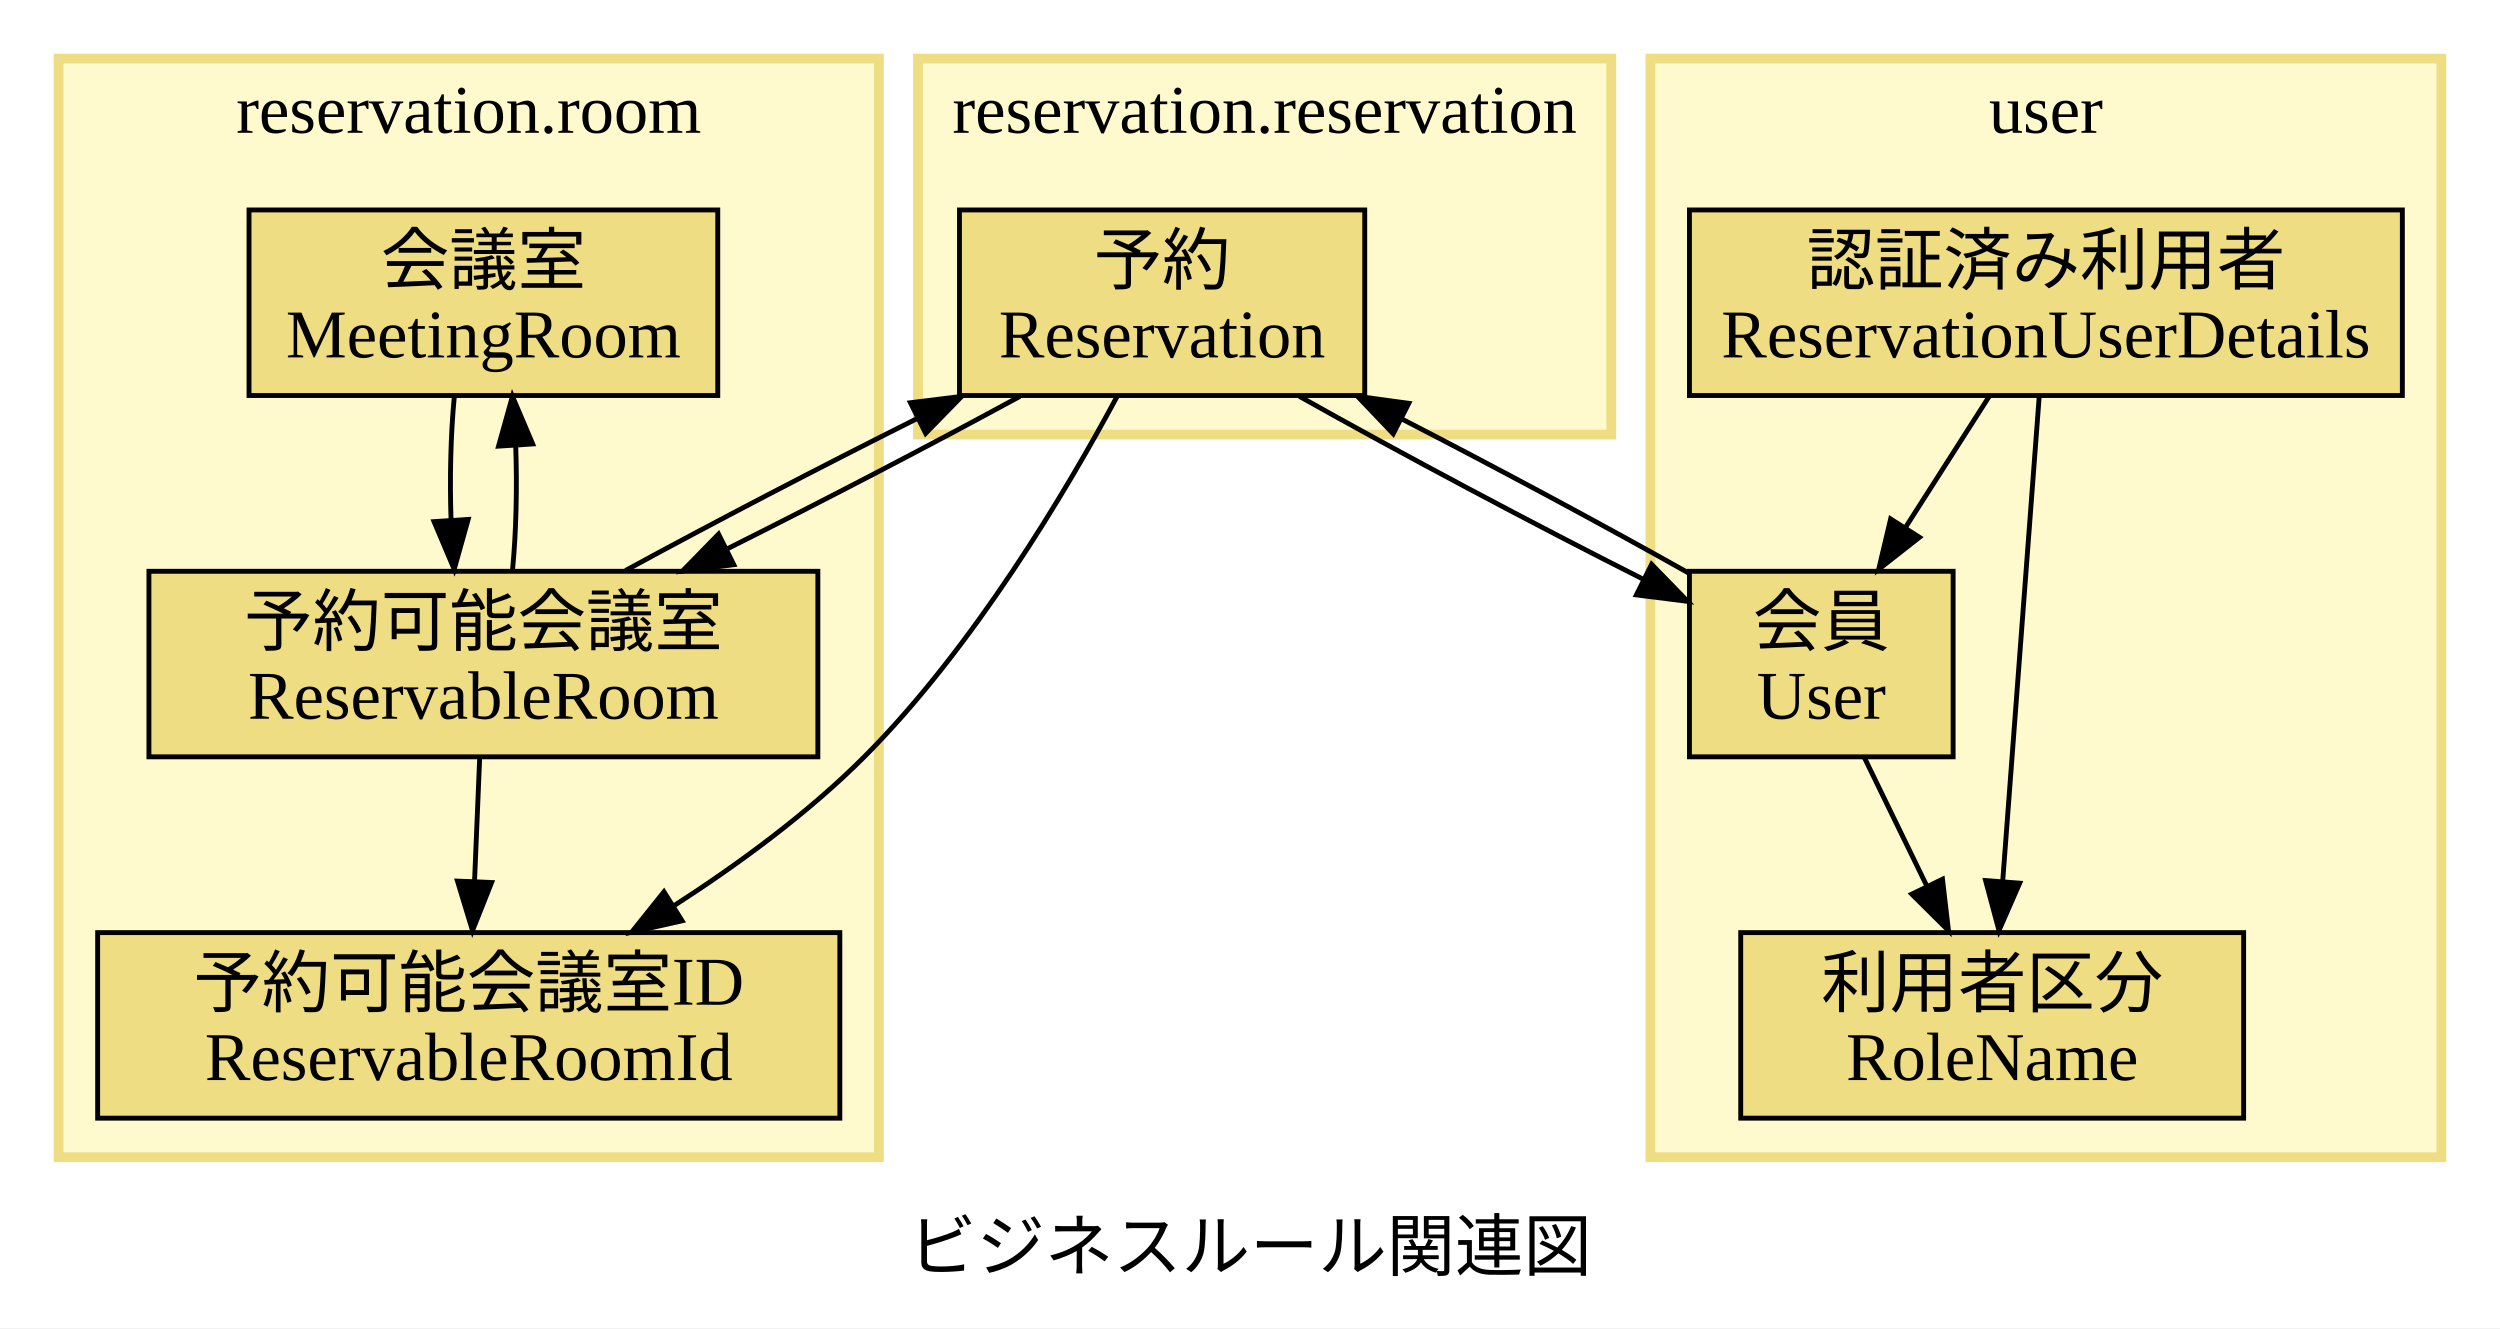
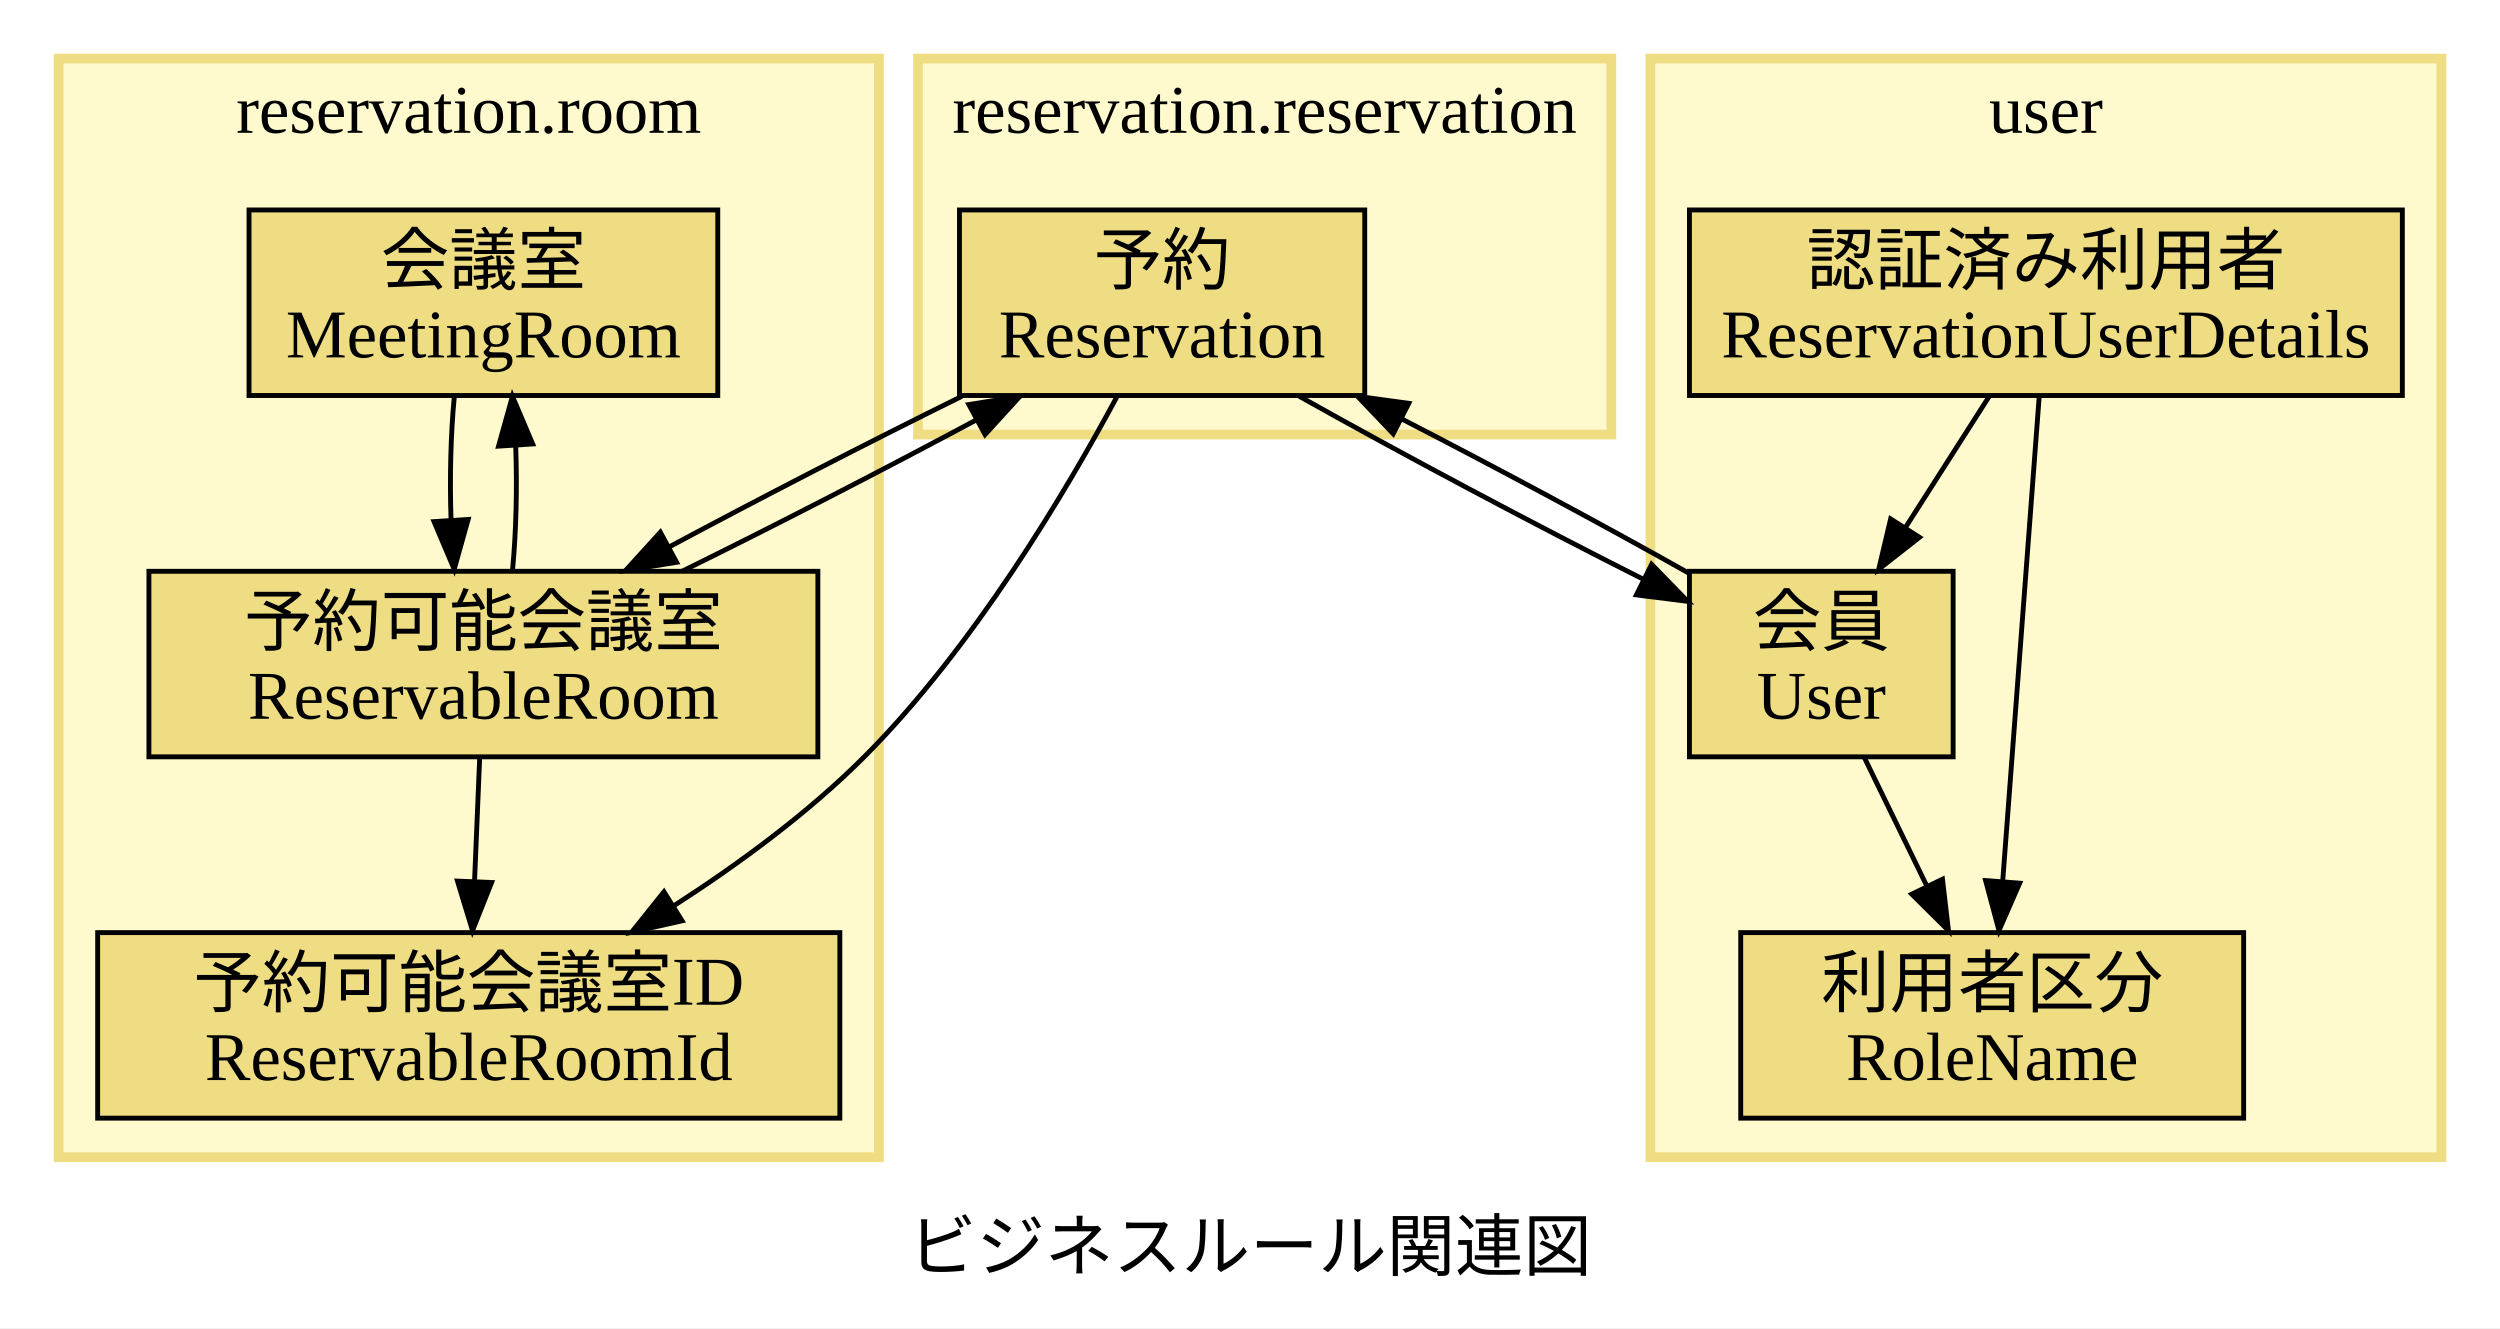
<svg xmlns="http://www.w3.org/2000/svg" width="512pt" height="272pt" viewBox="0.00 0.00 512.00 272.00">
  <g id="graph0" class="graph" transform="scale(1 1) rotate(0) translate(4 268)">
    <polygon fill="white" stroke="transparent" points="-4,4 -4,-268 508,-268 508,4 -4,4" />
    <text text-anchor="middle" x="252" y="-7.8" font-family="Times New Roman,serif" font-size="14.00">ビジネスルール関連図
        </text>
    <g id="clust3" class="cluster">
      <polygon fill="lemonchiffon" stroke="#eedd82" stroke-width="2" points="334,-31 334,-256 496,-256 496,-31 334,-31" />
      <text text-anchor="middle" x="415" y="-240.8" font-family="Times New Roman,serif" font-size="14.00">user
            </text>
    </g>
+     <g id="clust2" class="cluster">
+       <polygon fill="lemonchiffon" stroke="#eedd82" stroke-width="2" points="8,-31 8,-256 176,-256 176,-31 8,-31" />
+       <text text-anchor="middle" x="92" y="-240.8" font-family="Times New Roman,serif" font-size="14.00">
+                 reservation.room
+             </text>
+     </g>
    <g id="clust1" class="cluster">
      <polygon fill="lemonchiffon" stroke="#eedd82" stroke-width="2" points="184,-179 184,-256 326,-256 326,-179 184,-179" />
      <text text-anchor="middle" x="255" y="-240.8" font-family="Times New Roman,serif" font-size="14.00">
                reservation.reservation
-             </text>
-     </g>
-     <g id="clust2" class="cluster">
-       <polygon fill="lemonchiffon" stroke="#eedd82" stroke-width="2" points="8,-31 8,-256 176,-256 176,-31 8,-31" />
-       <text text-anchor="middle" x="92" y="-240.8" font-family="Times New Roman,serif" font-size="14.00">
-                 reservation.room
            </text>
    </g>
    <g id="node1" class="node">
      <polygon fill="#eedd82" stroke="black" points="275.5,-225 192.5,-225 192.5,-187 275.5,-187 275.5,-225" />
      <text text-anchor="middle" x="234" y="-209.8" font-family="Times New Roman,serif" font-size="14.00">予約
            </text>
      <text text-anchor="middle" x="234" y="-194.8" font-family="Times New Roman,serif" font-size="14.00">
                Reservation
            </text>
    </g>
    <g id="node3" class="node">
      <polygon fill="#eedd82" stroke="black" points="163.5,-151 26.5,-151 26.5,-113 163.5,-113 163.5,-151" />
      <text text-anchor="middle" x="95" y="-135.8" font-family="Times New Roman,serif" font-size="14.00">予約可能会議室
            </text>
      <text text-anchor="middle" x="95" y="-120.8" font-family="Times New Roman,serif" font-size="14.00">
                ReservableRoom
            </text>
    </g>
    <g id="edge1" class="edge">
-       <path fill="none" stroke="black" d="M204.88,-186.83C187.46,-177.33 164.96,-165.61 144.82,-155.54" />
-       <polygon fill="black" stroke="black" points="146.28,-152.35 135.76,-151.04 143.16,-158.62 146.28,-152.35" />
+       <path fill="none" stroke="black" d="M192.97,-186.83C173.95,-177.45 151.54,-165.91 132.92,-155.92" />
+       <polygon fill="black" stroke="black" points="134.57,-152.84 124.11,-151.16 131.24,-159 134.57,-152.84" />
    </g>
    <g id="node4" class="node">
      <polygon fill="#eedd82" stroke="black" points="168,-77 16,-77 16,-39 168,-39 168,-77" />
      <text text-anchor="middle" x="92" y="-61.8" font-family="Times New Roman,serif" font-size="14.00">
                予約可能会議室ID
            </text>
      <text text-anchor="middle" x="92" y="-46.8" font-family="Times New Roman,serif" font-size="14.00">
                ReservableRoomId
            </text>
    </g>
    <g id="edge2" class="edge">
      <path fill="none" stroke="black" d="M224.82,-186.88C214.22,-167.13 195.33,-135.39 173,-113 161.54,-101.52 147.29,-91.05 133.95,-82.46" />
      <polygon fill="black" stroke="black" points="135.69,-79.42 125.36,-77.09 131.98,-85.36 135.69,-79.42" />
    </g>
    <g id="node7" class="node">
      <polygon fill="#eedd82" stroke="black" points="396,-151 342,-151 342,-113 396,-113 396,-151" />
      <text text-anchor="middle" x="369" y="-135.8" font-family="Times New Roman,serif" font-size="14.00">会員
            </text>
      <text text-anchor="middle" x="369" y="-120.8" font-family="Times New Roman,serif" font-size="14.00">User
            </text>
    </g>
    <g id="edge3" class="edge">
      <path fill="none" stroke="black" d="M262.11,-186.83C282.59,-175.31 310.36,-160.54 332.52,-149.38" />
      <polygon fill="black" stroke="black" points="334.25,-152.43 341.64,-144.84 331.13,-146.16 334.25,-152.43" />
    </g>
    <g id="node2" class="node">
      <polygon fill="#eedd82" stroke="black" points="143,-225 47,-225 47,-187 143,-187 143,-225" />
      <text text-anchor="middle" x="95" y="-209.8" font-family="Times New Roman,serif" font-size="14.00">会議室
            </text>
      <text text-anchor="middle" x="95" y="-194.8" font-family="Times New Roman,serif" font-size="14.00">
                MeetingRoom
            </text>
    </g>
    <g id="edge4" class="edge">
      <path fill="none" stroke="black" d="M89.05,-186.83C88.3,-179.13 88.08,-169.97 88.38,-161.42" />
      <polygon fill="black" stroke="black" points="91.88,-161.62 89.02,-151.41 84.89,-161.17 91.88,-161.62" />
    </g>
    <g id="edge5" class="edge">
-       <path fill="none" stroke="black" d="M124.11,-151.16C141.46,-160.63 163.86,-172.29 183.94,-182.34" />
-       <polygon fill="black" stroke="black" points="182.46,-185.52 192.97,-186.83 185.57,-179.25 182.46,-185.52" />
+       <path fill="none" stroke="black" d="M135.76,-151.04C154.83,-160.43 177.33,-172.02 196.03,-182.05" />
+       <polygon fill="black" stroke="black" points="194.42,-185.15 204.88,-186.83 197.74,-179 194.42,-185.15" />
    </g>
    <g id="edge6" class="edge">
      <path fill="none" stroke="black" d="M100.98,-151.41C101.71,-159.06 101.92,-168.11 101.62,-176.57" />
      <polygon fill="black" stroke="black" points="98.1,-176.63 100.95,-186.83 105.09,-177.08 98.1,-176.63" />
    </g>
    <g id="edge7" class="edge">
      <path fill="none" stroke="black" d="M94.24,-112.83C93.92,-105.13 93.54,-95.97 93.18,-87.42" />
      <polygon fill="black" stroke="black" points="96.68,-87.26 92.77,-77.41 89.69,-87.55 96.68,-87.26" />
    </g>
    <g id="node5" class="node">
      <polygon fill="#eedd82" stroke="black" points="488,-225 342,-225 342,-187 488,-187 488,-225" />
      <text text-anchor="middle" x="415" y="-209.8" font-family="Times New Roman,serif" font-size="14.00">
                認証済み利用者
            </text>
      <text text-anchor="middle" x="415" y="-194.8" font-family="Times New Roman,serif" font-size="14.00">
                ReservationUserDetails
            </text>
    </g>
    <g id="node6" class="node">
      <polygon fill="#eedd82" stroke="black" points="455.5,-77 352.5,-77 352.5,-39 455.5,-39 455.5,-77" />
      <text text-anchor="middle" x="404" y="-61.8" font-family="Times New Roman,serif" font-size="14.00">利用者区分
            </text>
      <text text-anchor="middle" x="404" y="-46.8" font-family="Times New Roman,serif" font-size="14.00">
                RoleName
            </text>
    </g>
    <g id="edge8" class="edge">
      <path fill="none" stroke="black" d="M413.63,-186.8C411.75,-161.89 408.36,-116.89 406.15,-87.49" />
      <polygon fill="black" stroke="black" points="409.63,-87.13 405.39,-77.43 402.65,-87.66 409.63,-87.13" />
    </g>
    <g id="edge9" class="edge">
      <path fill="none" stroke="black" d="M403.39,-186.83C398.2,-178.71 391.98,-168.96 386.26,-160.01" />
      <polygon fill="black" stroke="black" points="389.1,-157.96 380.76,-151.41 383.2,-161.72 389.1,-157.96" />
    </g>
    <g id="edge10" class="edge">
      <path fill="none" stroke="black" d="M341.78,-150.67C324.88,-160.19 302.77,-172.06 282.94,-182.27" />
      <polygon fill="black" stroke="black" points="281.33,-179.16 274.02,-186.83 284.52,-185.4 281.33,-179.16" />
    </g>
    <g id="edge11" class="edge">
      <path fill="none" stroke="black" d="M377.83,-112.83C381.7,-104.88 386.32,-95.37 390.6,-86.57" />
      <polygon fill="black" stroke="black" points="393.82,-87.94 395.05,-77.41 387.53,-84.88 393.82,-87.94" />
    </g>
  </g>
</svg>
